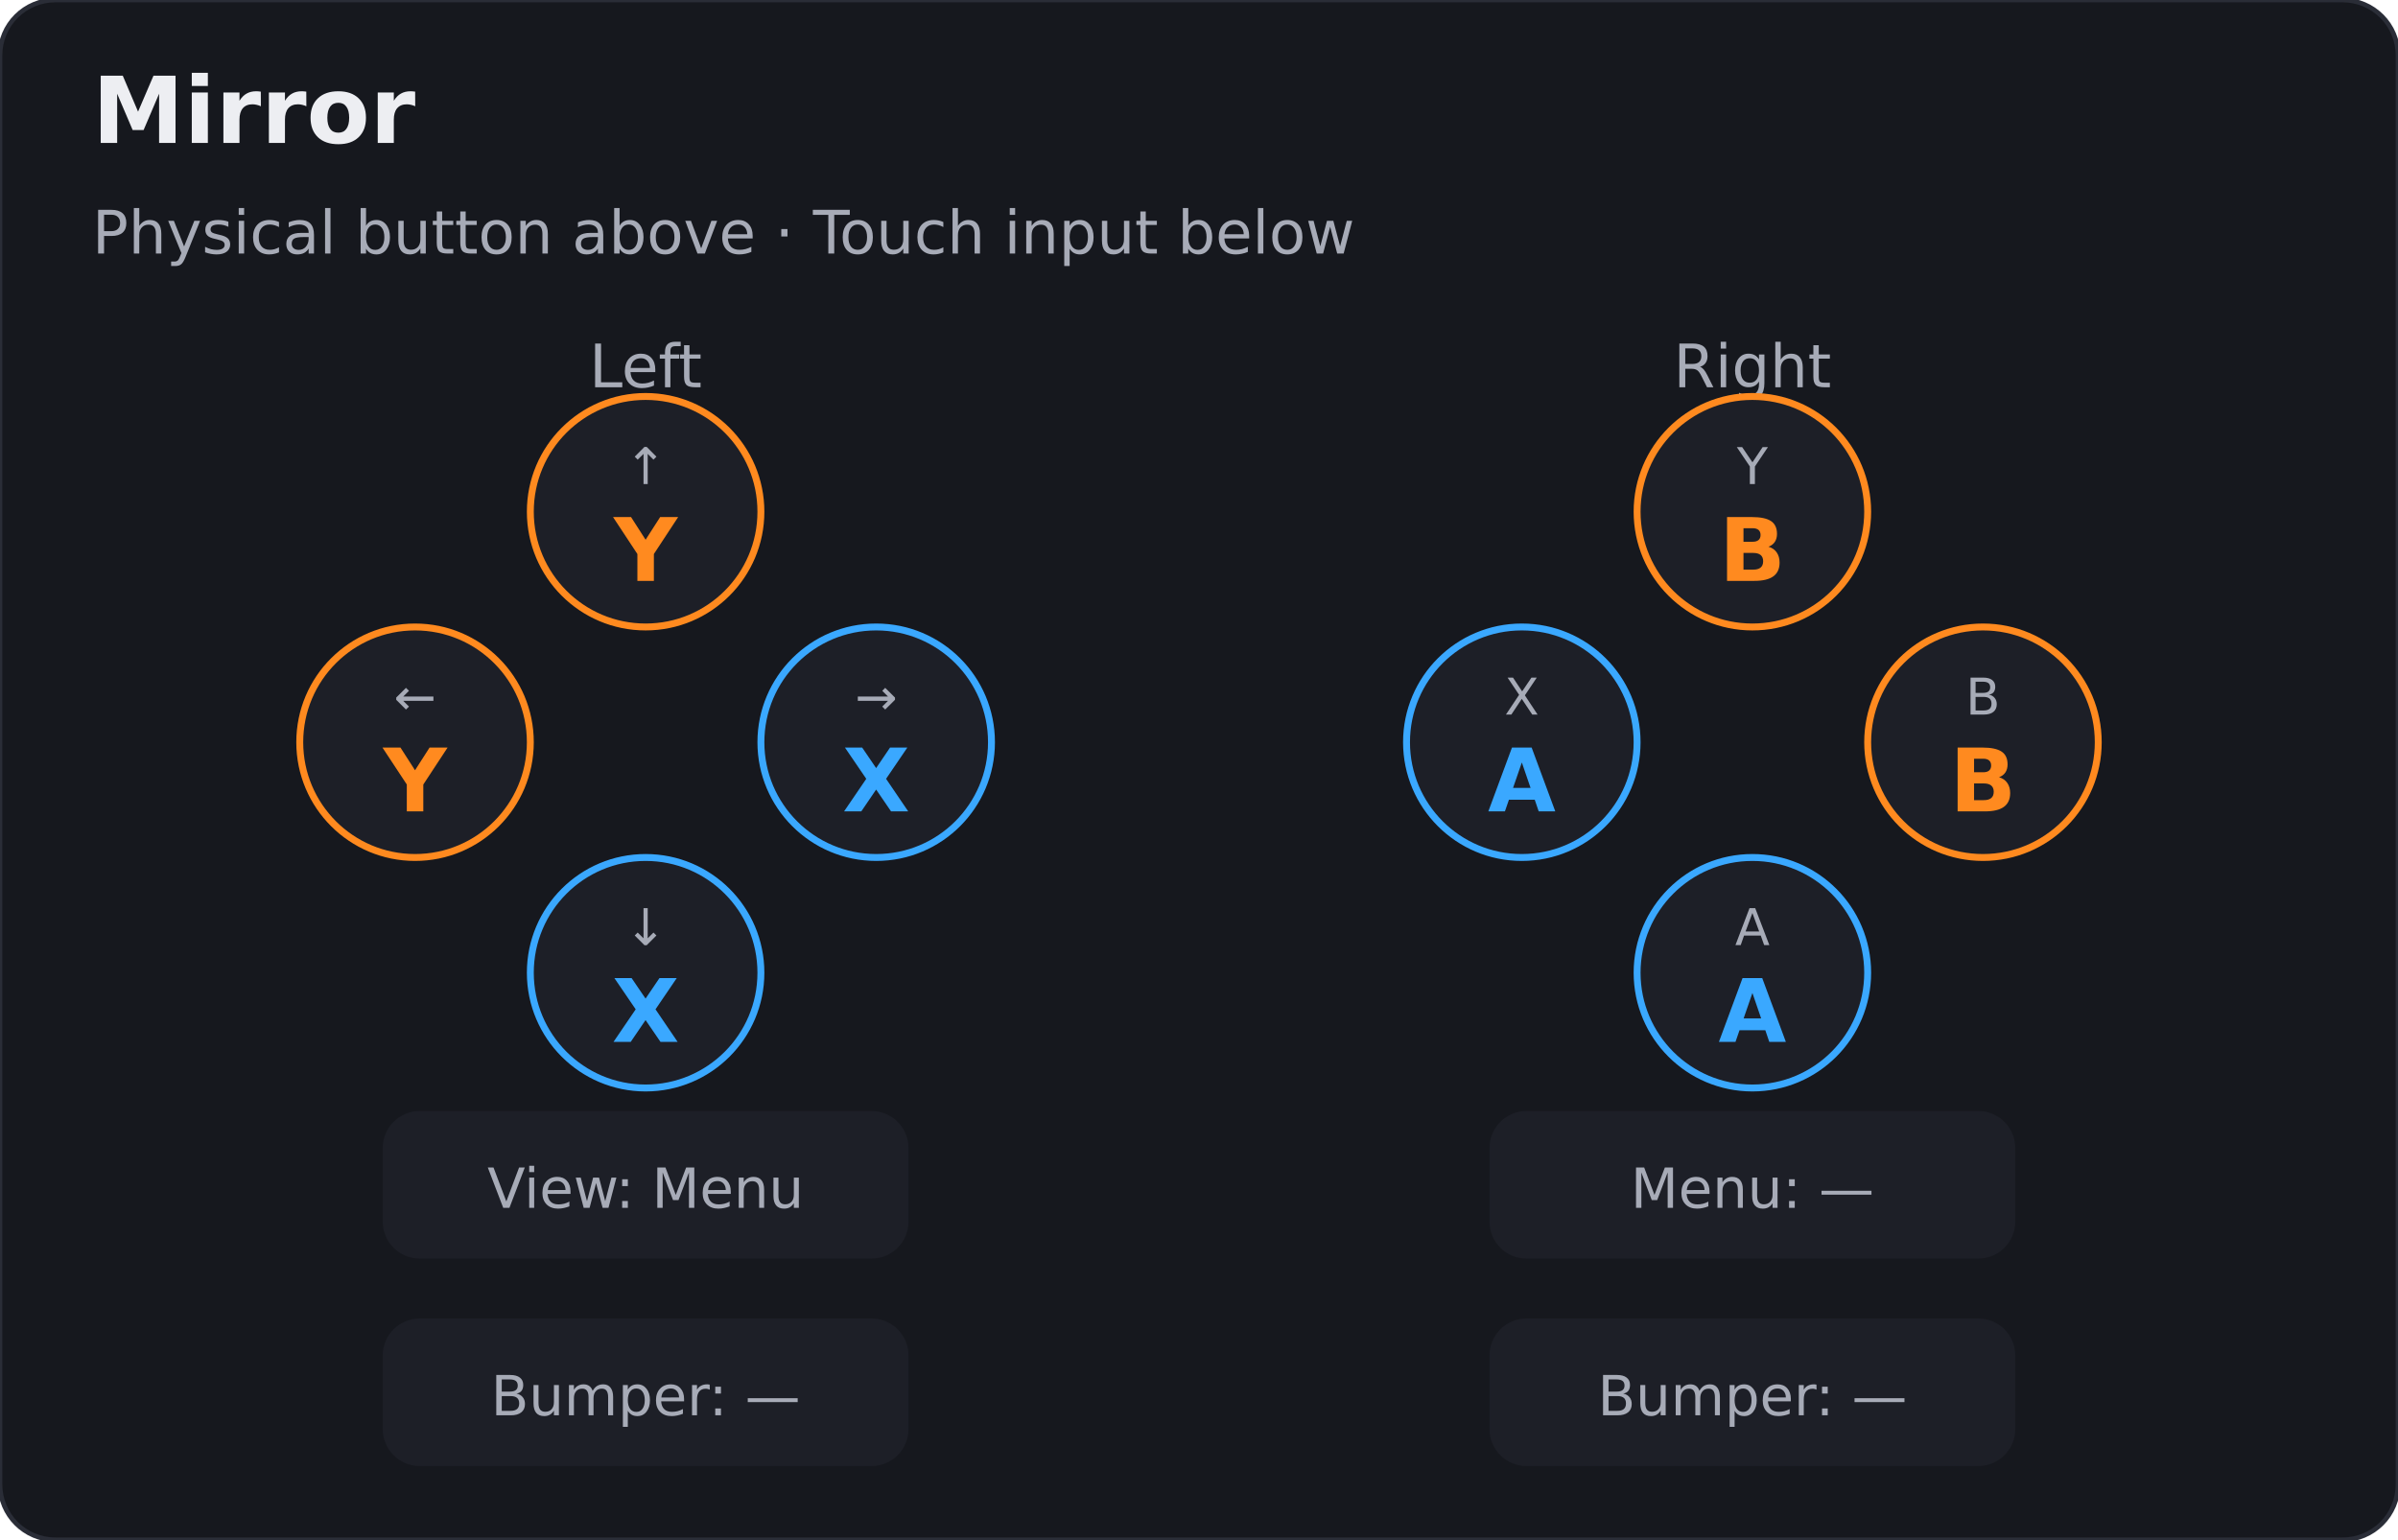
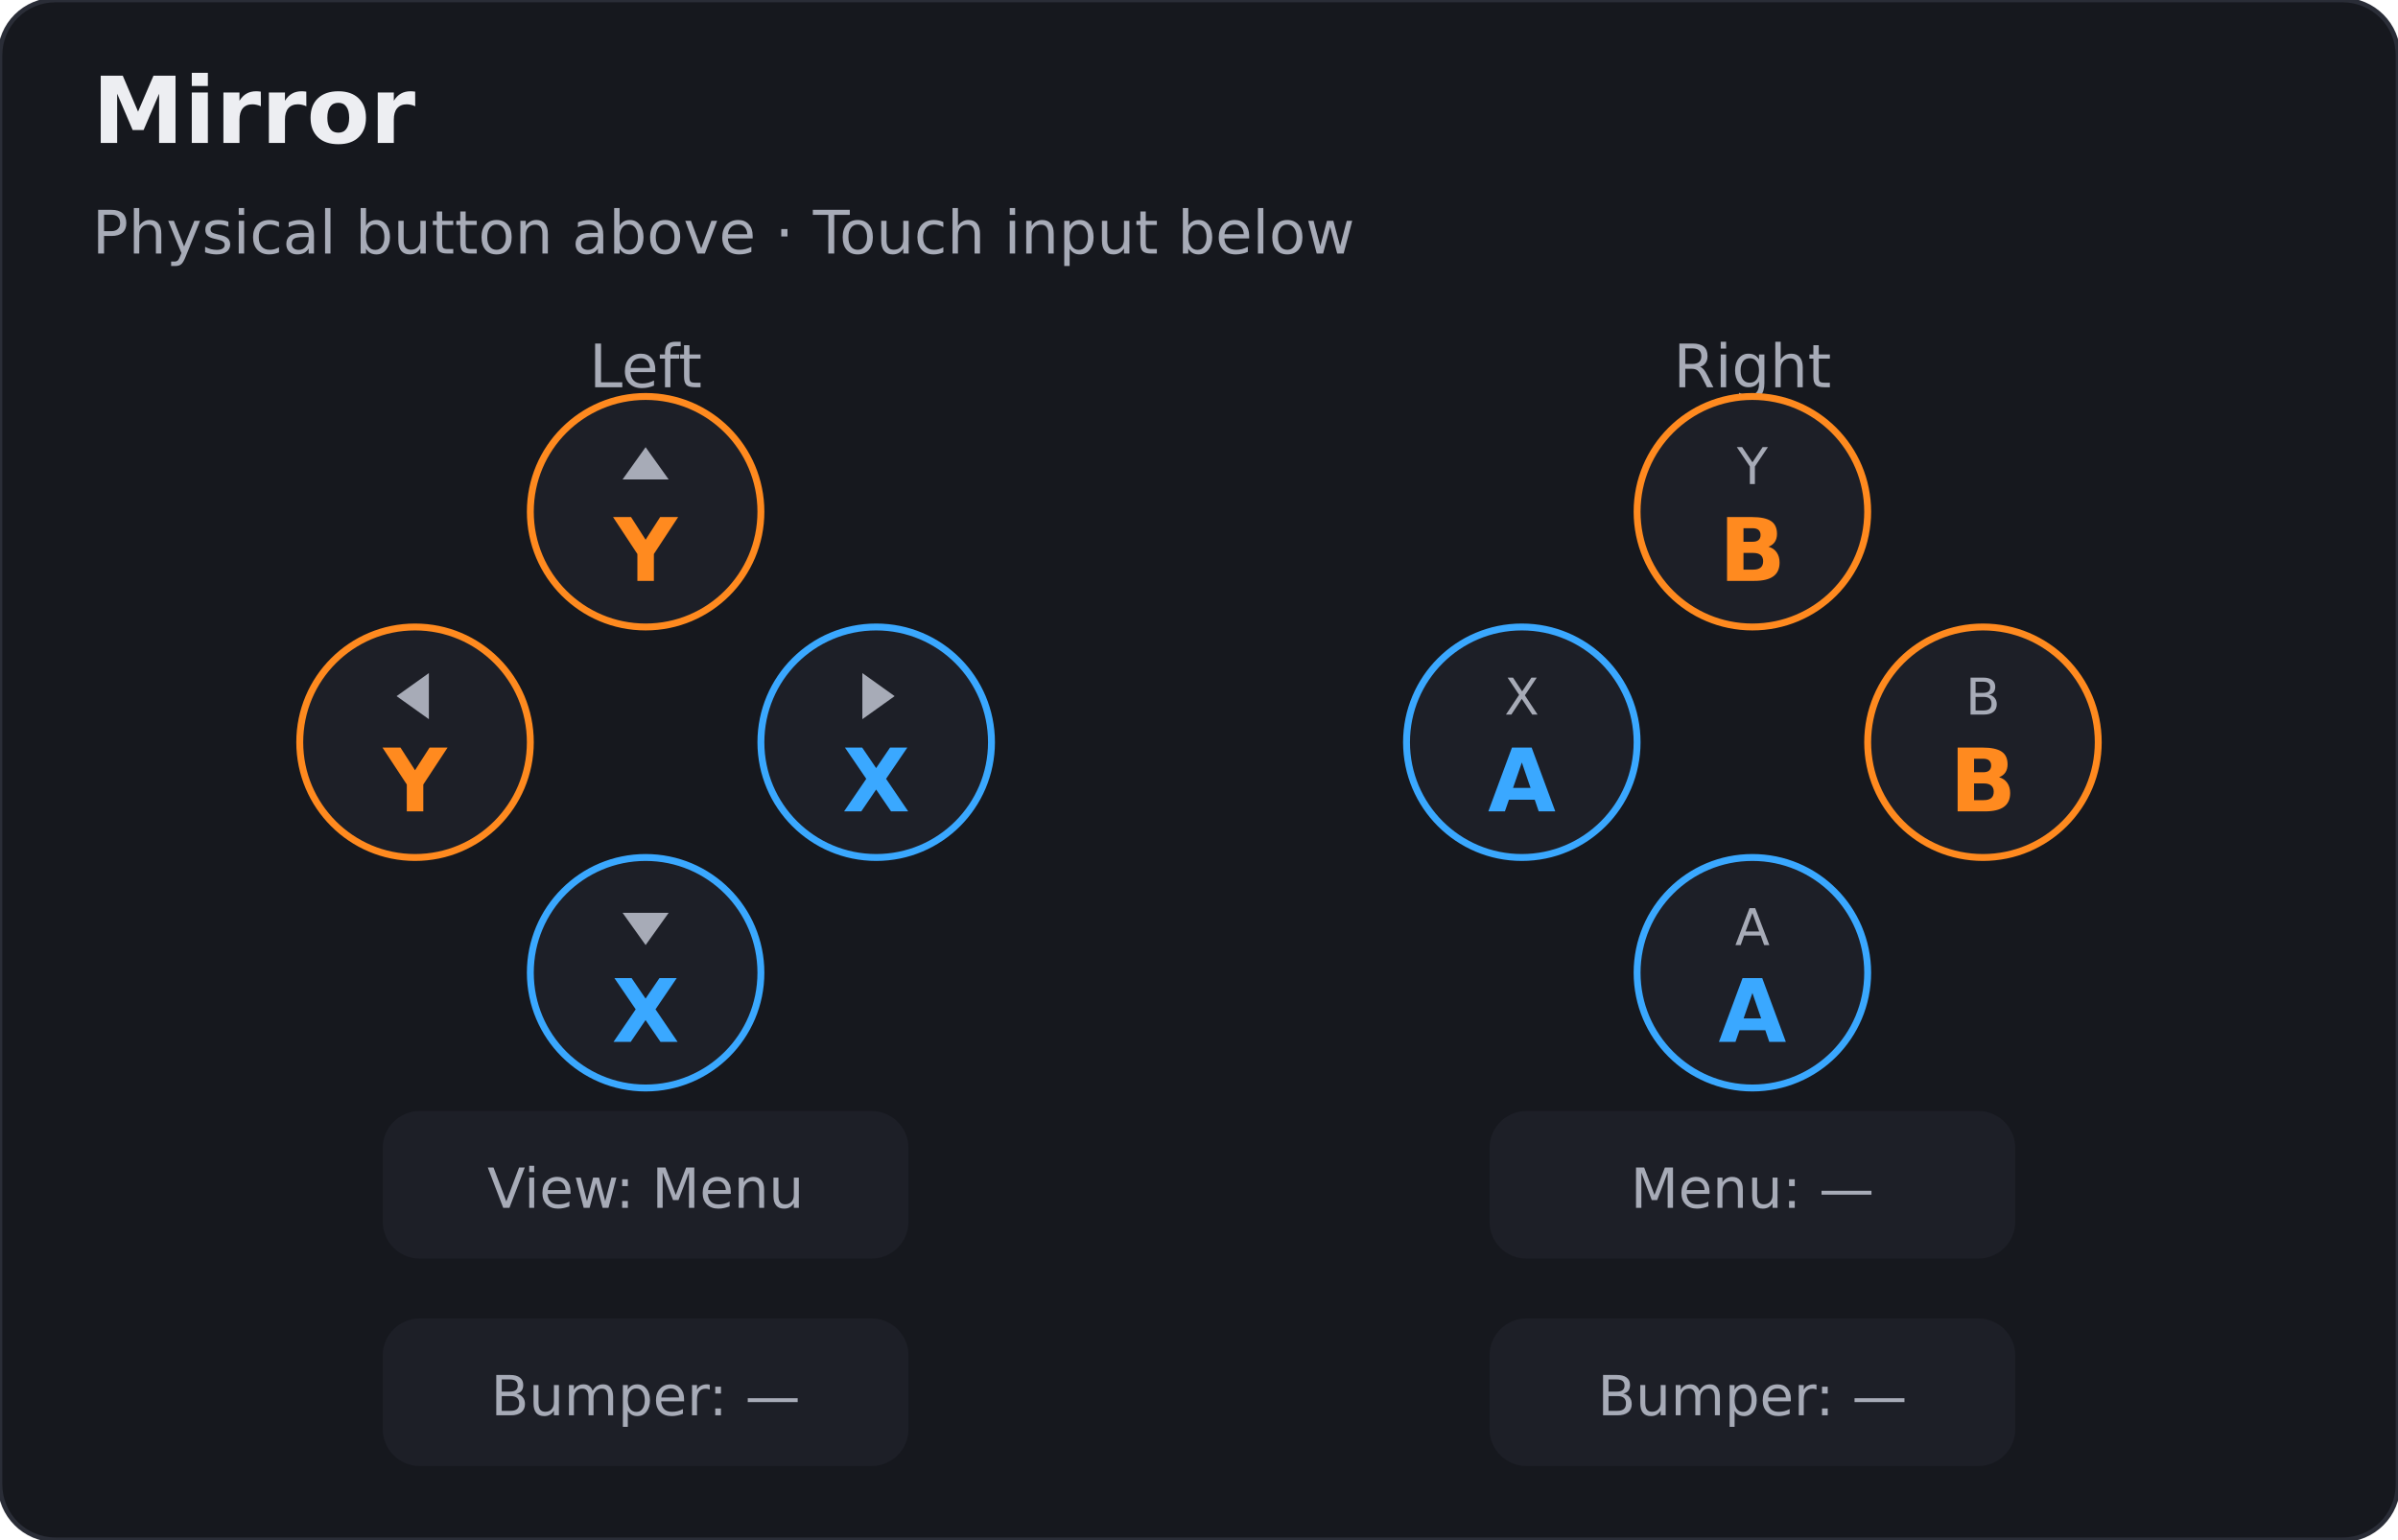
<svg xmlns="http://www.w3.org/2000/svg" width="520" height="334" viewBox="0 0 520 334" role="img" aria-labelledby="title desc">
  <rect width="520" height="334" rx="16" fill="#0D0E12" />
  <g font-family="DejaVu Sans,Arial,sans-serif">
    <g transform="translate(0 0)">
      <rect x="0" y="0" width="520" height="334" rx="12" fill="#16181E" stroke="#2A2D37" />
      <text x="20" y="31" fill="#EDEEF2" font-size="20" font-weight="600" text-anchor="start">Mirror</text>
      <text x="20" y="55" fill="#A7ABB7" font-size="13" font-weight="400" text-anchor="start">Physical button above · Touch input below</text>
      <text x="140" y="84" fill="#A7ABB7" font-size="13" font-weight="400" text-anchor="middle">Left</text>
      <circle cx="140" cy="111" r="25" fill="#1D1F27" stroke="#FF8A1F" stroke-width="1.5" />
-       <text x="140" y="105" fill="#A7ABB7" font-size="11" font-weight="400" text-anchor="middle">↑</text>
+       <polygon points="140,97 135,104 145,104" fill="#A7ABB7" />
      <text x="140" y="126" fill="#FF8A1F" font-size="19" font-weight="600" text-anchor="middle">Y</text>
      <circle cx="90" cy="161" r="25" fill="#1D1F27" stroke="#FF8A1F" stroke-width="1.5" />
-       <text x="90" y="155" fill="#A7ABB7" font-size="11" font-weight="400" text-anchor="middle">←</text>
+       <polygon points="86,151 93,146 93,156" fill="#A7ABB7" />
      <text x="90" y="176" fill="#FF8A1F" font-size="19" font-weight="600" text-anchor="middle">Y</text>
      <circle cx="190" cy="161" r="25" fill="#1D1F27" stroke="#3AA8FF" stroke-width="1.5" />
-       <text x="190" y="155" fill="#A7ABB7" font-size="11" font-weight="400" text-anchor="middle">→</text>
+       <polygon points="194,151 187,146 187,156" fill="#A7ABB7" />
      <text x="190" y="176" fill="#3AA8FF" font-size="19" font-weight="600" text-anchor="middle">X</text>
      <circle cx="140" cy="211" r="25" fill="#1D1F27" stroke="#3AA8FF" stroke-width="1.5" />
-       <text x="140" y="205" fill="#A7ABB7" font-size="11" font-weight="400" text-anchor="middle">↓</text>
+       <polygon points="140,205 135,198 145,198" fill="#A7ABB7" />
      <text x="140" y="226" fill="#3AA8FF" font-size="19" font-weight="600" text-anchor="middle">X</text>
      <rect x="83" y="241" width="114" height="32" rx="8" fill="#1D1F27" />
      <text x="140" y="262" fill="#A7ABB7" font-size="12" font-weight="400" text-anchor="middle">View: Menu</text>
      <rect x="83" y="286" width="114" height="32" rx="8" fill="#1D1F27" />
      <text x="140" y="307" fill="#A7ABB7" font-size="12" font-weight="400" text-anchor="middle">Bumper: —</text>
      <text x="380" y="84" fill="#A7ABB7" font-size="13" font-weight="400" text-anchor="middle">Right</text>
      <circle cx="380" cy="111" r="25" fill="#1D1F27" stroke="#FF8A1F" stroke-width="1.5" />
      <text x="380" y="105" fill="#A7ABB7" font-size="11" font-weight="400" text-anchor="middle">Y</text>
      <text x="380" y="126" fill="#FF8A1F" font-size="19" font-weight="600" text-anchor="middle">B</text>
      <circle cx="330" cy="161" r="25" fill="#1D1F27" stroke="#3AA8FF" stroke-width="1.5" />
      <text x="330" y="155" fill="#A7ABB7" font-size="11" font-weight="400" text-anchor="middle">X</text>
      <text x="330" y="176" fill="#3AA8FF" font-size="19" font-weight="600" text-anchor="middle">A</text>
      <circle cx="430" cy="161" r="25" fill="#1D1F27" stroke="#FF8A1F" stroke-width="1.5" />
      <text x="430" y="155" fill="#A7ABB7" font-size="11" font-weight="400" text-anchor="middle">B</text>
      <text x="430" y="176" fill="#FF8A1F" font-size="19" font-weight="600" text-anchor="middle">B</text>
      <circle cx="380" cy="211" r="25" fill="#1D1F27" stroke="#3AA8FF" stroke-width="1.5" />
      <text x="380" y="205" fill="#A7ABB7" font-size="11" font-weight="400" text-anchor="middle">A</text>
      <text x="380" y="226" fill="#3AA8FF" font-size="19" font-weight="600" text-anchor="middle">A</text>
      <rect x="323" y="241" width="114" height="32" rx="8" fill="#1D1F27" />
      <text x="380" y="262" fill="#A7ABB7" font-size="12" font-weight="400" text-anchor="middle">Menu: —</text>
      <rect x="323" y="286" width="114" height="32" rx="8" fill="#1D1F27" />
      <text x="380" y="307" fill="#A7ABB7" font-size="12" font-weight="400" text-anchor="middle">Bumper: —</text>
    </g>
  </g>
</svg>
